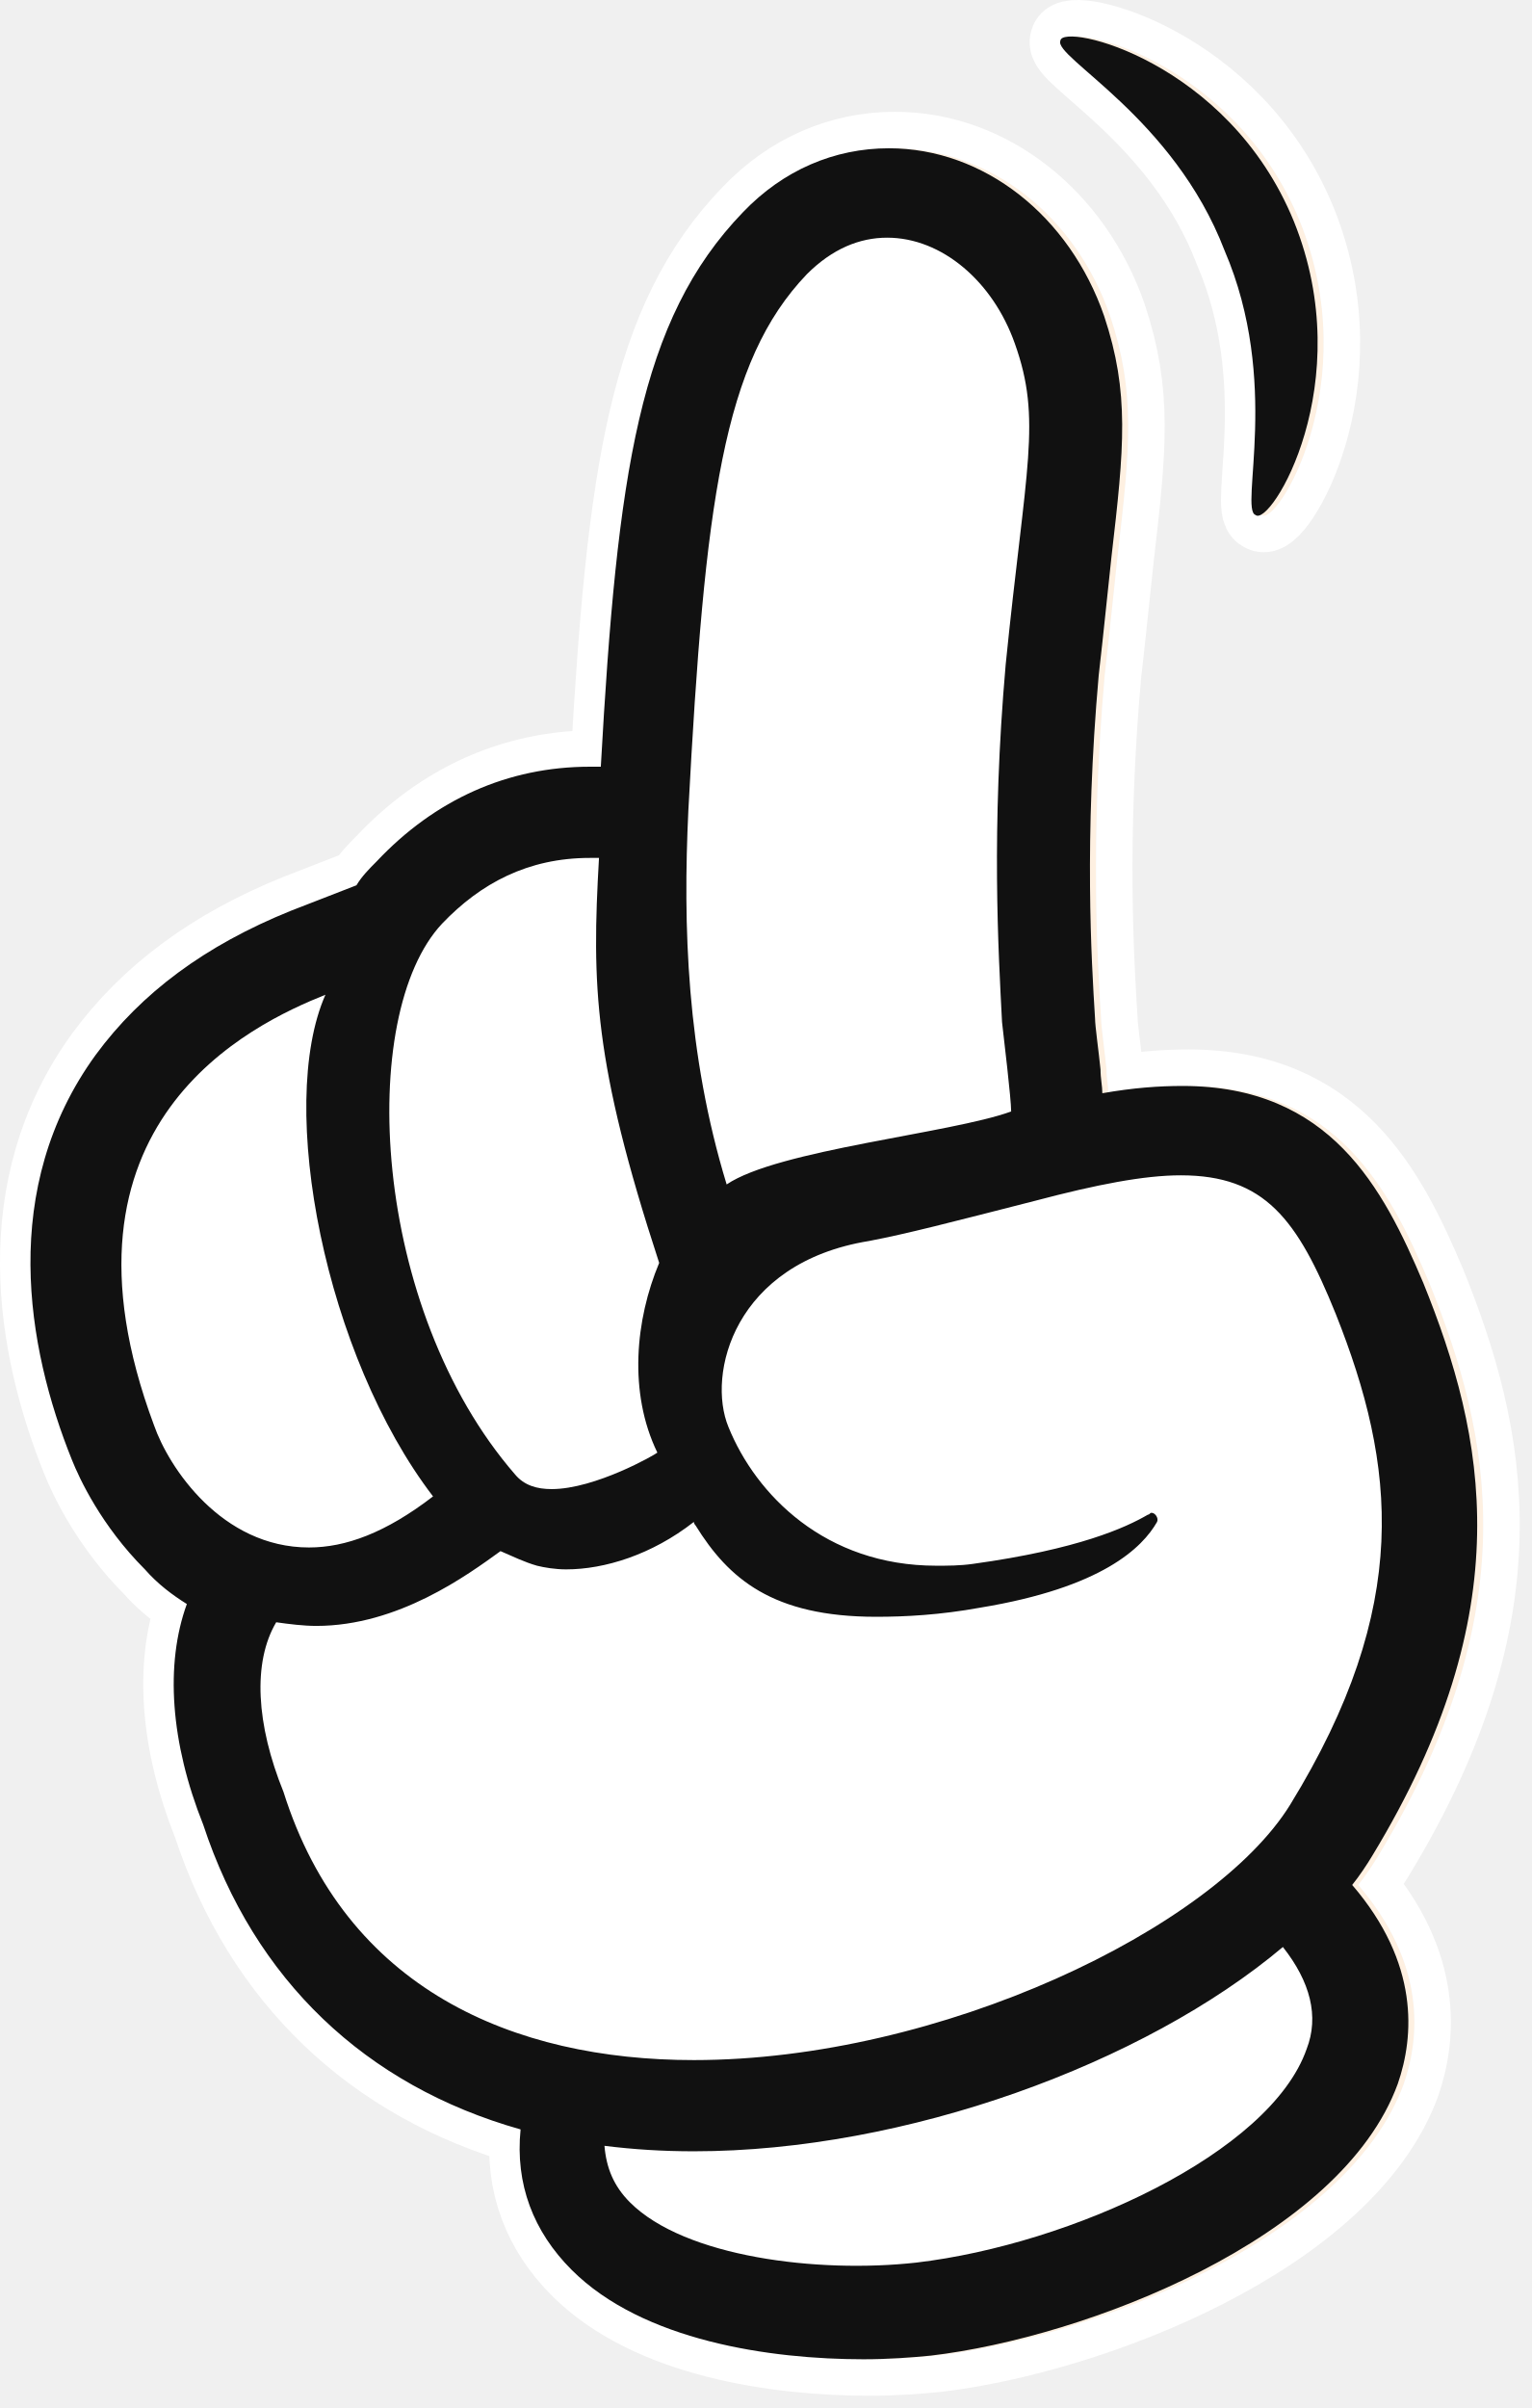
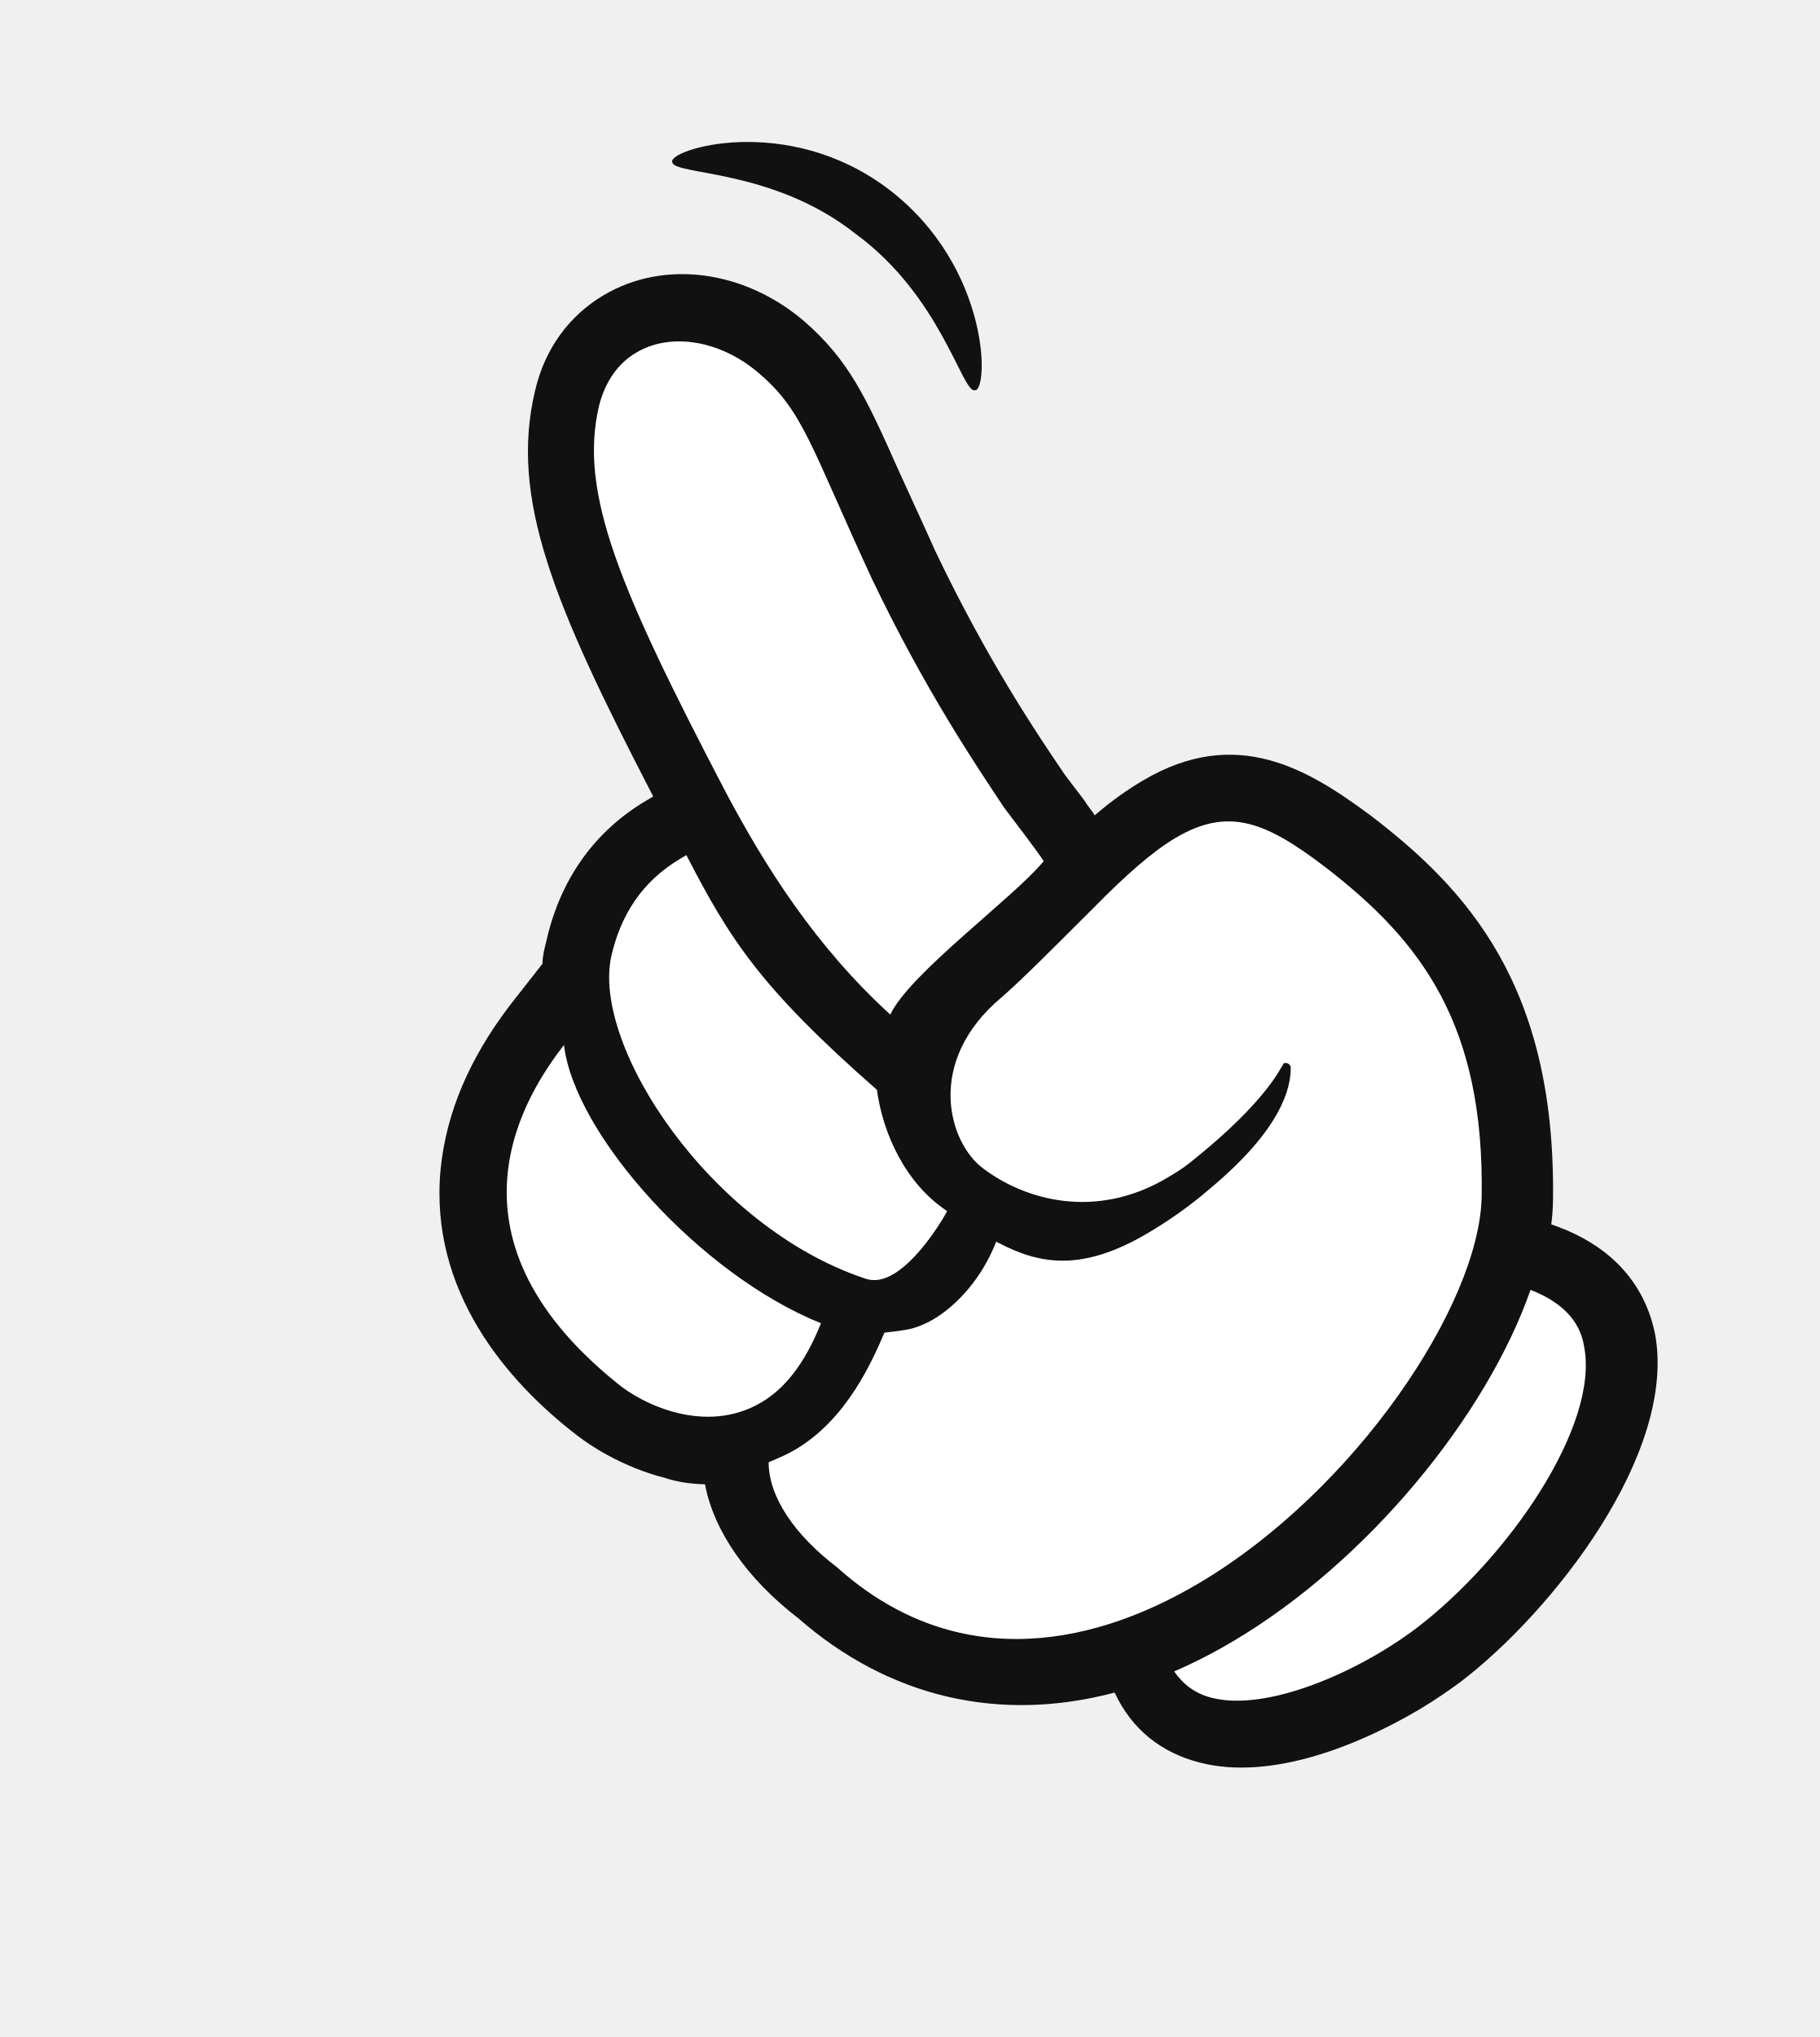
- <svg xmlns="http://www.w3.org/2000/svg" width="84" height="132" viewBox="0 0 84 132" fill="none">
-   <mask id="path-1-outside-1_36_1203" maskUnits="userSpaceOnUse" x="-1" y="0" width="85" height="132" fill="black">
-     <rect fill="white" x="-1" width="85" height="132" />
-     <path d="M16.976 51.628L21.175 49.928C21.576 49.328 21.975 48.828 22.375 48.328C25.375 45.128 28.975 43.628 33.275 43.828L35.075 43.928C35.975 27.029 36.975 18.428 42.375 12.828C44.175 10.928 46.475 9.928 48.875 9.928C53.075 9.928 57.175 13.128 58.775 17.828C60.075 21.628 59.775 24.328 59.075 30.128C58.875 31.928 58.675 34.028 58.375 36.628C57.575 45.828 57.975 52.529 58.175 55.728C58.175 56.228 58.376 57.528 58.475 58.628C58.575 59.528 58.675 60.328 58.675 60.628L58.775 62.128C61.275 61.528 63.276 61.328 64.975 61.328C71.876 61.328 74.275 65.828 76.275 70.828C79.475 78.728 81.375 87.728 73.575 100.428C73.075 101.328 72.375 102.229 71.575 103.029L72.975 104.828C75.675 108.228 75.475 111.328 74.775 113.328C72.275 120.328 60.375 125.828 50.875 126.928C49.675 127.028 48.475 127.128 47.175 127.128C41.876 127.128 35.875 125.928 32.775 122.828C31.275 121.428 30.576 119.628 30.476 117.628L30.375 115.029C21.775 113.029 15.675 107.629 12.976 99.228C11.175 94.728 10.976 90.529 12.476 87.529L12.775 86.928C8.975 85.228 6.675 81.428 5.775 79.228C1.175 66.329 5.276 56.328 16.976 51.628Z" />
-     <path d="M39.776 68.628L39.576 68.728V68.828C39.676 68.828 39.676 68.728 39.776 68.628Z" />
-     <path d="M69.176 28.229C68.276 27.929 70.576 20.929 67.476 13.729C64.676 6.429 58.076 3.129 58.476 2.229C58.576 1.229 67.675 3.329 71.275 12.129C74.875 21.029 69.976 28.929 69.176 28.229Z" />
-     <path d="M5.575 57.828C8.076 54.428 11.575 51.828 16.276 49.928L19.876 48.529C20.176 48.029 20.576 47.629 20.976 47.228C24.176 43.828 28.176 42.029 32.676 42.029C32.876 42.029 33.075 42.029 33.276 42.029C34.175 25.929 35.376 17.528 41.075 11.628C43.276 9.328 46.075 8.128 49.075 8.128C54.276 8.128 58.976 11.828 60.876 17.328C62.276 21.528 61.975 24.529 61.276 30.529C61.075 32.329 60.876 34.429 60.575 37.029C59.776 46.029 60.176 52.628 60.376 55.828C60.376 56.228 60.576 57.628 60.676 58.628C60.676 59.128 60.776 59.529 60.776 59.928C62.475 59.629 63.876 59.529 65.176 59.529C73.276 59.529 76.176 65.128 78.376 70.328C81.776 78.728 83.775 88.228 75.576 101.729C75.275 102.229 74.876 102.828 74.476 103.328C78.176 107.628 77.876 111.629 76.976 114.229C73.876 122.729 59.876 128.128 51.376 129.128C50.376 129.228 49.076 129.328 47.676 129.328C42.576 129.328 35.576 128.328 31.676 124.428C29.576 122.328 28.576 119.729 28.875 116.729C20.375 114.329 14.276 108.529 11.476 100.029C9.676 95.529 9.376 91.228 10.575 87.928C9.775 87.428 8.975 86.829 8.275 86.029C5.875 83.629 4.675 81.029 4.275 80.029C1.775 73.829 0.276 65.128 5.575 57.828ZM33.176 47.029C32.976 47.029 32.776 47.029 32.676 47.029C29.276 47.029 26.675 48.428 24.576 50.628C19.875 55.628 20.675 71.728 28.576 80.828C29.076 81.428 29.776 81.628 30.576 81.628C32.975 81.628 36.276 79.728 36.376 79.628C34.776 76.328 35.176 72.329 36.476 69.228C32.876 58.228 32.776 54.029 33.176 47.029ZM55.976 18.828C54.776 15.428 51.976 13.029 48.976 13.029C47.476 13.029 45.975 13.629 44.575 15.029C39.975 19.829 38.975 27.529 38.075 44.428C37.776 50.728 37.976 57.728 40.176 64.928C42.976 63.029 52.475 62.129 55.776 60.928C55.776 60.228 55.376 56.929 55.276 56.029C55.075 52.129 54.676 45.529 55.476 36.428C56.576 25.529 57.476 23.028 55.976 18.828ZM34.876 120.729C37.876 123.729 45.175 124.629 50.575 124.029C59.075 123.029 69.976 118.028 71.976 112.328C72.676 110.528 72.176 108.629 70.676 106.729C63.076 113.129 49.976 117.928 38.376 117.928C36.675 117.928 35.076 117.828 33.476 117.628C33.576 118.828 33.975 119.829 34.876 120.729ZM15.876 98.228C19.276 109.029 28.476 112.928 38.376 112.928C51.876 112.928 66.876 105.728 71.076 98.928C77.775 88.028 76.876 80.329 73.576 72.029C71.475 66.829 69.675 64.428 65.076 64.428C63.075 64.428 60.475 64.928 57.075 65.828C52.376 67.028 50.076 67.629 47.976 68.029C40.576 69.229 39.075 75.329 40.276 78.228C41.776 81.928 45.576 85.828 51.676 85.828C52.276 85.828 52.976 85.829 53.676 85.728C59.476 84.928 62.075 83.729 63.276 83.029C63.376 83.029 63.376 82.928 63.476 82.928C63.676 82.928 63.876 83.228 63.776 83.428C62.975 84.829 60.776 87.028 54.075 88.128C51.876 88.528 49.976 88.628 48.376 88.628C42.676 88.628 40.276 86.528 38.476 83.628C38.376 83.528 38.376 83.428 38.376 83.428C36.076 85.228 33.476 86.029 31.376 86.029C30.776 86.029 30.175 85.928 29.776 85.828C29.076 85.628 28.476 85.329 27.776 85.029C25.976 86.329 22.176 89.128 17.676 89.128C16.976 89.128 16.176 89.028 15.476 88.928C14.176 91.129 14.376 94.528 15.876 98.228ZM8.775 78.128C9.575 80.428 12.476 84.828 17.276 84.828C19.276 84.828 21.476 84.029 24.076 82.029C18.175 74.329 15.476 60.629 18.176 54.529C14.176 56.129 2.575 61.528 8.775 78.128Z" />
-   </mask>
-   <path d="M16.976 51.628L21.175 49.928C21.576 49.328 21.975 48.828 22.375 48.328C25.375 45.128 28.975 43.628 33.275 43.828L35.075 43.928C35.975 27.029 36.975 18.428 42.375 12.828C44.175 10.928 46.475 9.928 48.875 9.928C53.075 9.928 57.175 13.128 58.775 17.828C60.075 21.628 59.775 24.328 59.075 30.128C58.875 31.928 58.675 34.028 58.375 36.628C57.575 45.828 57.975 52.529 58.175 55.728C58.175 56.228 58.376 57.528 58.475 58.628C58.575 59.528 58.675 60.328 58.675 60.628L58.775 62.128C61.275 61.528 63.276 61.328 64.975 61.328C71.876 61.328 74.275 65.828 76.275 70.828C79.475 78.728 81.375 87.728 73.575 100.428C73.075 101.328 72.375 102.229 71.575 103.029L72.975 104.828C75.675 108.228 75.475 111.328 74.775 113.328C72.275 120.328 60.375 125.828 50.875 126.928C49.675 127.028 48.475 127.128 47.175 127.128C41.876 127.128 35.875 125.928 32.775 122.828C31.275 121.428 30.576 119.628 30.476 117.628L30.375 115.029C21.775 113.029 15.675 107.629 12.976 99.228C11.175 94.728 10.976 90.529 12.476 87.529L12.775 86.928C8.975 85.228 6.675 81.428 5.775 79.228C1.175 66.329 5.276 56.328 16.976 51.628Z" fill="#FEF0E1" />
-   <path d="M39.776 68.628L39.576 68.728V68.828C39.676 68.828 39.676 68.728 39.776 68.628Z" fill="#FEF0E1" />
-   <path d="M69.176 28.229C68.276 27.929 70.576 20.929 67.476 13.729C64.676 6.429 58.076 3.129 58.476 2.229C58.576 1.229 67.675 3.329 71.275 12.129C74.875 21.029 69.976 28.929 69.176 28.229Z" fill="#FEF0E1" />
-   <path d="M5.575 57.828C8.076 54.428 11.575 51.828 16.276 49.928L19.876 48.529C20.176 48.029 20.576 47.629 20.976 47.228C24.176 43.828 28.176 42.029 32.676 42.029C32.876 42.029 33.075 42.029 33.276 42.029C34.175 25.929 35.376 17.528 41.075 11.628C43.276 9.328 46.075 8.128 49.075 8.128C54.276 8.128 58.976 11.828 60.876 17.328C62.276 21.528 61.975 24.529 61.276 30.529C61.075 32.329 60.876 34.429 60.575 37.029C59.776 46.029 60.176 52.628 60.376 55.828C60.376 56.228 60.576 57.628 60.676 58.628C60.676 59.128 60.776 59.529 60.776 59.928C62.475 59.629 63.876 59.529 65.176 59.529C73.276 59.529 76.176 65.128 78.376 70.328C81.776 78.728 83.775 88.228 75.576 101.729C75.275 102.229 74.876 102.828 74.476 103.328C78.176 107.628 77.876 111.629 76.976 114.229C73.876 122.729 59.876 128.128 51.376 129.128C50.376 129.228 49.076 129.328 47.676 129.328C42.576 129.328 35.576 128.328 31.676 124.428C29.576 122.328 28.576 119.729 28.875 116.729C20.375 114.329 14.276 108.529 11.476 100.029C9.676 95.529 9.376 91.228 10.575 87.928C9.775 87.428 8.975 86.829 8.275 86.029C5.875 83.629 4.675 81.029 4.275 80.029C1.775 73.829 0.276 65.128 5.575 57.828ZM33.176 47.029C32.976 47.029 32.776 47.029 32.676 47.029C29.276 47.029 26.675 48.428 24.576 50.628C19.875 55.628 20.675 71.728 28.576 80.828C29.076 81.428 29.776 81.628 30.576 81.628C32.975 81.628 36.276 79.728 36.376 79.628C34.776 76.328 35.176 72.329 36.476 69.228C32.876 58.228 32.776 54.029 33.176 47.029ZM55.976 18.828C54.776 15.428 51.976 13.029 48.976 13.029C47.476 13.029 45.975 13.629 44.575 15.029C39.975 19.829 38.975 27.529 38.075 44.428C37.776 50.728 37.976 57.728 40.176 64.928C42.976 63.029 52.475 62.129 55.776 60.928C55.776 60.228 55.376 56.929 55.276 56.029C55.075 52.129 54.676 45.529 55.476 36.428C56.576 25.529 57.476 23.028 55.976 18.828ZM34.876 120.729C37.876 123.729 45.175 124.629 50.575 124.029C59.075 123.029 69.976 118.028 71.976 112.328C72.676 110.528 72.176 108.629 70.676 106.729C63.076 113.129 49.976 117.928 38.376 117.928C36.675 117.928 35.076 117.828 33.476 117.628C33.576 118.828 33.975 119.829 34.876 120.729ZM15.876 98.228C19.276 109.029 28.476 112.928 38.376 112.928C51.876 112.928 66.876 105.728 71.076 98.928C77.775 88.028 76.876 80.329 73.576 72.029C71.475 66.829 69.675 64.428 65.076 64.428C63.075 64.428 60.475 64.928 57.075 65.828C52.376 67.028 50.076 67.629 47.976 68.029C40.576 69.229 39.075 75.329 40.276 78.228C41.776 81.928 45.576 85.828 51.676 85.828C52.276 85.828 52.976 85.829 53.676 85.728C59.476 84.928 62.075 83.729 63.276 83.029C63.376 83.029 63.376 82.928 63.476 82.928C63.676 82.928 63.876 83.228 63.776 83.428C62.975 84.829 60.776 87.028 54.075 88.128C51.876 88.528 49.976 88.628 48.376 88.628C42.676 88.628 40.276 86.528 38.476 83.628C38.376 83.528 38.376 83.428 38.376 83.428C36.076 85.228 33.476 86.029 31.376 86.029C30.776 86.029 30.175 85.928 29.776 85.828C29.076 85.628 28.476 85.329 27.776 85.029C25.976 86.329 22.176 89.128 17.676 89.128C16.976 89.128 16.176 89.028 15.476 88.928C14.176 91.129 14.376 94.528 15.876 98.228ZM8.775 78.128C9.575 80.428 12.476 84.828 17.276 84.828C19.276 84.828 21.476 84.029 24.076 82.029C18.175 74.329 15.476 60.629 18.176 54.529C14.176 56.129 2.575 61.528 8.775 78.128Z" fill="#FEF0E1" />
-   <path d="M16.976 51.628L21.175 49.928C21.576 49.328 21.975 48.828 22.375 48.328C25.375 45.128 28.975 43.628 33.275 43.828L35.075 43.928C35.975 27.029 36.975 18.428 42.375 12.828C44.175 10.928 46.475 9.928 48.875 9.928C53.075 9.928 57.175 13.128 58.775 17.828C60.075 21.628 59.775 24.328 59.075 30.128C58.875 31.928 58.675 34.028 58.375 36.628C57.575 45.828 57.975 52.529 58.175 55.728C58.175 56.228 58.376 57.528 58.475 58.628C58.575 59.528 58.675 60.328 58.675 60.628L58.775 62.128C61.275 61.528 63.276 61.328 64.975 61.328C71.876 61.328 74.275 65.828 76.275 70.828C79.475 78.728 81.375 87.728 73.575 100.428C73.075 101.328 72.375 102.229 71.575 103.029L72.975 104.828C75.675 108.228 75.475 111.328 74.775 113.328C72.275 120.328 60.375 125.828 50.875 126.928C49.675 127.028 48.475 127.128 47.175 127.128C41.876 127.128 35.875 125.928 32.775 122.828C31.275 121.428 30.576 119.628 30.476 117.628L30.375 115.029C21.775 113.029 15.675 107.629 12.976 99.228C11.175 94.728 10.976 90.529 12.476 87.529L12.775 86.928C8.975 85.228 6.675 81.428 5.775 79.228C1.175 66.329 5.276 56.328 16.976 51.628Z" stroke="white" stroke-width="4" mask="url(#path-1-outside-1_36_1203)" />
-   <path d="M39.776 68.628L39.576 68.728V68.828C39.676 68.828 39.676 68.728 39.776 68.628Z" stroke="white" stroke-width="4" mask="url(#path-1-outside-1_36_1203)" />
-   <path d="M69.176 28.229C68.276 27.929 70.576 20.929 67.476 13.729C64.676 6.429 58.076 3.129 58.476 2.229C58.576 1.229 67.675 3.329 71.275 12.129C74.875 21.029 69.976 28.929 69.176 28.229Z" stroke="white" stroke-width="4" mask="url(#path-1-outside-1_36_1203)" />
-   <path d="M5.575 57.828C8.076 54.428 11.575 51.828 16.276 49.928L19.876 48.529C20.176 48.029 20.576 47.629 20.976 47.228C24.176 43.828 28.176 42.029 32.676 42.029C32.876 42.029 33.075 42.029 33.276 42.029C34.175 25.929 35.376 17.528 41.075 11.628C43.276 9.328 46.075 8.128 49.075 8.128C54.276 8.128 58.976 11.828 60.876 17.328C62.276 21.528 61.975 24.529 61.276 30.529C61.075 32.329 60.876 34.429 60.575 37.029C59.776 46.029 60.176 52.628 60.376 55.828C60.376 56.228 60.576 57.628 60.676 58.628C60.676 59.128 60.776 59.529 60.776 59.928C62.475 59.629 63.876 59.529 65.176 59.529C73.276 59.529 76.176 65.128 78.376 70.328C81.776 78.728 83.775 88.228 75.576 101.729C75.275 102.229 74.876 102.828 74.476 103.328C78.176 107.628 77.876 111.629 76.976 114.229C73.876 122.729 59.876 128.128 51.376 129.128C50.376 129.228 49.076 129.328 47.676 129.328C42.576 129.328 35.576 128.328 31.676 124.428C29.576 122.328 28.576 119.729 28.875 116.729C20.375 114.329 14.276 108.529 11.476 100.029C9.676 95.529 9.376 91.228 10.575 87.928C9.775 87.428 8.975 86.829 8.275 86.029C5.875 83.629 4.675 81.029 4.275 80.029C1.775 73.829 0.276 65.128 5.575 57.828ZM33.176 47.029C32.976 47.029 32.776 47.029 32.676 47.029C29.276 47.029 26.675 48.428 24.576 50.628C19.875 55.628 20.675 71.728 28.576 80.828C29.076 81.428 29.776 81.628 30.576 81.628C32.975 81.628 36.276 79.728 36.376 79.628C34.776 76.328 35.176 72.329 36.476 69.228C32.876 58.228 32.776 54.029 33.176 47.029ZM55.976 18.828C54.776 15.428 51.976 13.029 48.976 13.029C47.476 13.029 45.975 13.629 44.575 15.029C39.975 19.829 38.975 27.529 38.075 44.428C37.776 50.728 37.976 57.728 40.176 64.928C42.976 63.029 52.475 62.129 55.776 60.928C55.776 60.228 55.376 56.929 55.276 56.029C55.075 52.129 54.676 45.529 55.476 36.428C56.576 25.529 57.476 23.028 55.976 18.828ZM34.876 120.729C37.876 123.729 45.175 124.629 50.575 124.029C59.075 123.029 69.976 118.028 71.976 112.328C72.676 110.528 72.176 108.629 70.676 106.729C63.076 113.129 49.976 117.928 38.376 117.928C36.675 117.928 35.076 117.828 33.476 117.628C33.576 118.828 33.975 119.829 34.876 120.729ZM15.876 98.228C19.276 109.029 28.476 112.928 38.376 112.928C51.876 112.928 66.876 105.728 71.076 98.928C77.775 88.028 76.876 80.329 73.576 72.029C71.475 66.829 69.675 64.428 65.076 64.428C63.075 64.428 60.475 64.928 57.075 65.828C52.376 67.028 50.076 67.629 47.976 68.029C40.576 69.229 39.075 75.329 40.276 78.228C41.776 81.928 45.576 85.828 51.676 85.828C52.276 85.828 52.976 85.829 53.676 85.728C59.476 84.928 62.075 83.729 63.276 83.029C63.376 83.029 63.376 82.928 63.476 82.928C63.676 82.928 63.876 83.228 63.776 83.428C62.975 84.829 60.776 87.028 54.075 88.128C51.876 88.528 49.976 88.628 48.376 88.628C42.676 88.628 40.276 86.528 38.476 83.628C38.376 83.528 38.376 83.428 38.376 83.428C36.076 85.228 33.476 86.029 31.376 86.029C30.776 86.029 30.175 85.928 29.776 85.828C29.076 85.628 28.476 85.329 27.776 85.029C25.976 86.329 22.176 89.128 17.676 89.128C16.976 89.128 16.176 89.028 15.476 88.928C14.176 91.129 14.376 94.528 15.876 98.228ZM8.775 78.128C9.575 80.428 12.476 84.828 17.276 84.828C19.276 84.828 21.476 84.029 24.076 82.029C18.175 74.329 15.476 60.629 18.176 54.529C14.176 56.129 2.575 61.528 8.775 78.128Z" stroke="white" stroke-width="4" mask="url(#path-1-outside-1_36_1203)" />
-   <path d="M16.645 51.628L20.845 49.928C21.245 49.328 21.645 48.828 22.045 48.328C25.045 45.128 28.645 43.628 32.945 43.828L34.745 43.928C35.645 27.029 36.645 18.428 42.045 12.828C43.845 10.928 46.145 9.928 48.545 9.928C52.745 9.928 56.845 13.128 58.445 17.828C59.745 21.628 59.445 24.328 58.745 30.128C58.545 31.928 58.345 34.028 58.045 36.628C57.245 45.828 57.645 52.529 57.845 55.728C57.845 56.228 58.045 57.528 58.145 58.628C58.245 59.528 58.345 60.328 58.345 60.628L58.445 62.128C60.945 61.528 62.945 61.328 64.645 61.328C71.545 61.328 73.945 65.828 75.945 70.828C79.145 78.728 81.045 87.728 73.245 100.428C72.745 101.328 72.045 102.229 71.245 103.029L72.645 104.828C75.345 108.228 75.145 111.328 74.445 113.328C71.945 120.328 60.045 125.828 50.545 126.928C49.345 127.028 48.145 127.128 46.845 127.128C41.545 127.128 35.545 125.928 32.445 122.828C30.945 121.428 30.245 119.628 30.145 117.628L30.045 115.029C21.445 113.029 15.345 107.629 12.645 99.228C10.845 94.728 10.645 90.529 12.145 87.529L12.445 86.928C8.645 85.228 6.345 81.428 5.445 79.228C0.845 66.329 4.945 56.328 16.645 51.628Z" fill="white" />
-   <path d="M39.445 68.628L39.245 68.728L39.245 68.828C39.345 68.828 39.345 68.728 39.445 68.628Z" fill="white" />
-   <path d="M68.845 28.229C67.945 27.929 70.245 20.929 67.145 13.729C64.345 6.429 57.745 3.129 58.145 2.229C58.245 1.229 67.345 3.329 70.945 12.129C74.545 21.029 69.645 28.929 68.845 28.229Z" fill="#111111" />
-   <path d="M5.245 57.828C7.745 54.428 11.245 51.828 15.945 49.928L19.545 48.529C19.845 48.029 20.245 47.629 20.645 47.228C23.845 43.828 27.845 42.029 32.345 42.029C32.545 42.029 32.745 42.029 32.945 42.029C33.845 25.929 35.045 17.528 40.745 11.628C42.945 9.328 45.745 8.128 48.745 8.128C53.945 8.128 58.645 11.828 60.545 17.328C61.945 21.528 61.645 24.529 60.945 30.529C60.745 32.329 60.545 34.429 60.245 37.029C59.445 46.029 59.845 52.628 60.045 55.828C60.045 56.228 60.245 57.628 60.345 58.628C60.345 59.128 60.445 59.529 60.445 59.928C62.145 59.629 63.545 59.529 64.845 59.529C72.945 59.529 75.845 65.128 78.045 70.328C81.445 78.728 83.445 88.228 75.245 101.729C74.945 102.229 74.545 102.828 74.145 103.328C77.845 107.628 77.545 111.629 76.645 114.229C73.545 122.729 59.545 128.128 51.045 129.128C50.045 129.228 48.745 129.328 47.345 129.328C42.245 129.328 35.245 128.328 31.345 124.428C29.245 122.328 28.245 119.729 28.545 116.729C20.045 114.329 13.945 108.529 11.145 100.029C9.345 95.529 9.045 91.228 10.245 87.928C9.445 87.428 8.645 86.829 7.945 86.029C5.545 83.629 4.345 81.029 3.945 80.029C1.445 73.829 -0.055 65.128 5.245 57.828ZM32.845 47.029C32.645 47.029 32.445 47.029 32.345 47.029C28.945 47.029 26.345 48.428 24.245 50.628C19.545 55.628 20.345 71.728 28.245 80.828C28.745 81.428 29.445 81.628 30.245 81.628C32.645 81.628 35.945 79.728 36.045 79.628C34.445 76.328 34.845 72.329 36.145 69.228C32.545 58.228 32.445 54.029 32.845 47.029ZM55.645 18.828C54.445 15.428 51.645 13.029 48.645 13.029C47.145 13.029 45.645 13.629 44.245 15.029C39.645 19.829 38.645 27.529 37.745 44.428C37.445 50.728 37.645 57.728 39.845 64.928C42.645 63.029 52.145 62.129 55.445 60.928C55.445 60.228 55.045 56.929 54.945 56.029C54.745 52.129 54.345 45.529 55.145 36.428C56.245 25.529 57.145 23.028 55.645 18.828ZM34.545 120.729C37.545 123.729 44.845 124.629 50.245 124.029C58.745 123.029 69.645 118.028 71.645 112.328C72.345 110.528 71.845 108.629 70.345 106.729C62.745 113.129 49.645 117.928 38.045 117.928C36.345 117.928 34.745 117.828 33.145 117.628C33.245 118.828 33.645 119.829 34.545 120.729ZM15.545 98.228C18.945 109.029 28.145 112.928 38.045 112.928C51.545 112.928 66.545 105.728 70.745 98.928C77.445 88.028 76.545 80.329 73.245 72.029C71.145 66.829 69.345 64.428 64.745 64.428C62.745 64.428 60.145 64.928 56.745 65.828C52.045 67.028 49.745 67.629 47.645 68.029C40.245 69.229 38.745 75.329 39.945 78.228C41.445 81.928 45.245 85.828 51.345 85.828C51.945 85.828 52.645 85.829 53.345 85.728C59.145 84.928 61.745 83.729 62.945 83.029C63.045 83.029 63.045 82.928 63.145 82.928C63.345 82.928 63.545 83.228 63.445 83.428C62.645 84.829 60.445 87.028 53.745 88.128C51.545 88.528 49.645 88.628 48.045 88.628C42.345 88.628 39.945 86.528 38.145 83.628C38.045 83.528 38.045 83.428 38.045 83.428C35.745 85.228 33.145 86.029 31.045 86.029C30.445 86.029 29.845 85.928 29.445 85.828C28.745 85.628 28.145 85.329 27.445 85.029C25.645 86.329 21.845 89.128 17.345 89.128C16.645 89.128 15.845 89.028 15.145 88.928C13.845 91.129 14.045 94.528 15.545 98.228ZM8.445 78.128C9.245 80.428 12.145 84.828 16.945 84.828C18.945 84.828 21.145 84.029 23.745 82.029C17.845 74.329 15.145 60.629 17.845 54.529C13.845 56.129 2.245 61.528 8.445 78.128Z" fill="#111111" />
+ <svg xmlns="http://www.w3.org/2000/svg" width="109" height="122" viewBox="0 0 109 122" fill="none">
+   <path d="M31.757 61.064L33.975 58.158C34.006 57.577 34.078 57.066 34.15 56.554C34.918 53.1 36.801 50.579 39.869 48.951L41.16 48.281C34.84 36.178 32.001 29.797 33.449 23.69C33.918 21.631 35.104 19.992 36.77 19.006C39.686 17.28 43.847 17.817 46.889 20.423C49.353 22.527 50.254 24.524 52.151 28.839C52.752 30.171 53.476 31.711 54.336 33.639C57.561 40.355 60.592 44.842 62.046 46.982C62.251 47.329 62.924 48.149 63.446 48.872C63.885 49.456 64.283 49.97 64.406 50.178L65.092 51.179C66.581 49.735 67.888 48.774 69.068 48.076C73.858 45.24 77.373 47.379 80.816 50.028C86.284 54.198 91.301 59.666 91.105 71.688C91.127 72.518 91.011 73.431 90.784 74.315L92.496 74.989C95.767 76.24 96.902 78.475 97.238 80.151C98.379 86.038 92.377 94.746 86.233 99.413C85.441 99.976 84.649 100.538 83.747 101.072C80.067 103.25 75.408 104.882 71.982 104.004C70.366 103.648 69.14 102.686 68.249 101.339L67.111 99.575C60.319 101.72 53.865 100.478 48.539 95.755C45.44 93.371 43.576 90.537 43.384 87.838L43.346 87.298C40.009 87.679 36.851 85.986 35.322 84.828C26.828 77.762 25.566 69.135 31.757 61.064Z" fill="white" />
+   <path d="M54.571 63.498L54.474 63.65L54.515 63.719C54.584 63.678 54.543 63.609 54.571 63.498Z" fill="white" />
+   <path d="M58.383 23.37C57.635 23.531 56.355 17.726 51.245 14.001C46.301 10.084 40.363 10.505 40.271 9.715C39.93 8.98 47.11 6.699 53.225 11.329C59.382 16.029 59.226 23.527 58.383 23.37Z" fill="#111111" />
+   <path d="M26.39 70.053C26.728 66.665 28.09 63.422 30.572 60.172L32.496 57.721C32.499 57.25 32.613 56.808 32.726 56.366C33.551 52.691 35.588 49.797 38.712 47.949C38.851 47.866 38.99 47.784 39.129 47.702C33.138 36.154 30.52 29.829 32.053 23.391C32.635 20.89 34.086 18.907 36.169 17.674C39.779 15.537 44.562 16.175 48.141 19.213C50.839 21.553 51.864 23.759 53.843 28.213C54.444 29.545 55.168 31.085 56.028 33.013C59.17 39.59 62.16 44.008 63.614 46.147C63.778 46.425 64.492 47.315 64.973 47.968C65.178 48.315 65.412 48.552 65.576 48.83C66.633 47.923 67.564 47.278 68.467 46.744C74.09 43.416 78.405 46.112 82.069 48.818C87.881 53.253 93.173 59.027 93.027 71.769C93.024 72.239 92.993 72.82 92.921 73.331C97.256 74.796 98.692 77.697 99.135 79.872C100.476 87.047 92.975 96.548 87.484 100.735C86.831 101.216 85.97 101.819 84.998 102.394C81.457 104.49 76.186 106.672 71.876 105.567C69.555 104.972 67.793 103.578 66.768 101.372C59.881 103.198 53.263 101.678 47.826 96.927C44.727 94.542 42.752 91.68 42.229 88.896C41.468 88.878 40.666 88.79 39.852 88.522C37.199 87.842 35.298 86.53 34.609 86C30.326 82.723 25.71 77.299 26.39 70.053ZM41.114 51.214C40.975 51.297 40.836 51.379 40.767 51.42C38.406 52.817 37.176 54.857 36.622 57.247C35.414 62.65 42.585 73.499 51.809 76.571C52.402 76.782 52.97 76.633 53.526 76.304C55.192 75.318 56.702 72.643 56.731 72.532C54.264 70.899 52.898 67.957 52.527 65.271C45.508 59.113 43.712 56.239 41.114 51.214ZM45.356 22.267C43.126 20.4 40.196 19.884 38.113 21.117C37.072 21.733 36.276 22.766 35.88 24.314C34.658 29.536 37.128 35.293 43.447 47.396C45.828 51.893 48.843 56.671 53.329 60.765C54.492 58.296 60.718 53.767 62.516 51.578C62.228 51.092 60.594 48.966 60.155 48.382C58.414 45.757 55.424 41.339 52.241 34.692C48.526 26.672 48.123 24.567 45.356 22.267ZM72.577 101.683C75.893 102.533 81.331 100.159 84.833 97.523C90.324 93.337 95.837 85.386 94.883 80.607C94.629 79.07 93.502 77.956 91.68 77.253C89.033 84.82 81.91 93.535 73.857 98.301C72.676 99 71.525 99.588 70.332 100.106C70.894 100.898 71.583 101.428 72.577 101.683ZM50.141 93.869C56.939 99.97 64.929 98.898 71.802 94.83C81.175 89.283 88.63 78.121 88.752 71.674C88.925 61.353 85.136 56.377 79.435 51.971C75.84 49.224 73.604 48.297 70.411 50.187C69.022 51.009 67.422 52.424 65.432 54.446C62.662 57.21 61.312 58.572 60.018 59.713C55.373 63.586 56.838 68.438 58.863 69.958C61.425 71.911 65.666 73.057 69.901 70.55C70.317 70.304 70.803 70.016 71.248 69.659C74.946 66.72 76.258 64.819 76.804 63.84C76.873 63.799 76.832 63.729 76.901 63.688C77.04 63.606 77.302 63.732 77.315 63.912C77.335 65.213 76.712 67.644 72.512 71.161C71.149 72.343 69.871 73.193 68.76 73.85C64.803 76.192 62.274 75.72 59.832 74.447C59.722 74.418 59.681 74.349 59.681 74.349C58.824 76.544 57.347 78.168 55.889 79.03C55.473 79.277 55.015 79.454 54.696 79.549C54.128 79.698 53.588 79.736 52.979 79.815C52.263 81.458 50.776 84.963 47.651 86.812C47.166 87.099 46.569 87.359 46.042 87.577C46.043 89.638 47.579 91.917 50.141 93.869ZM36.953 82.832C38.453 84.1 42.274 85.963 45.607 83.991C46.995 83.169 48.194 81.71 49.177 79.253C41.917 76.331 34.414 67.929 33.782 62.585C31.662 65.339 25.827 73.855 36.953 82.832Z" fill="#111111" />
</svg>
